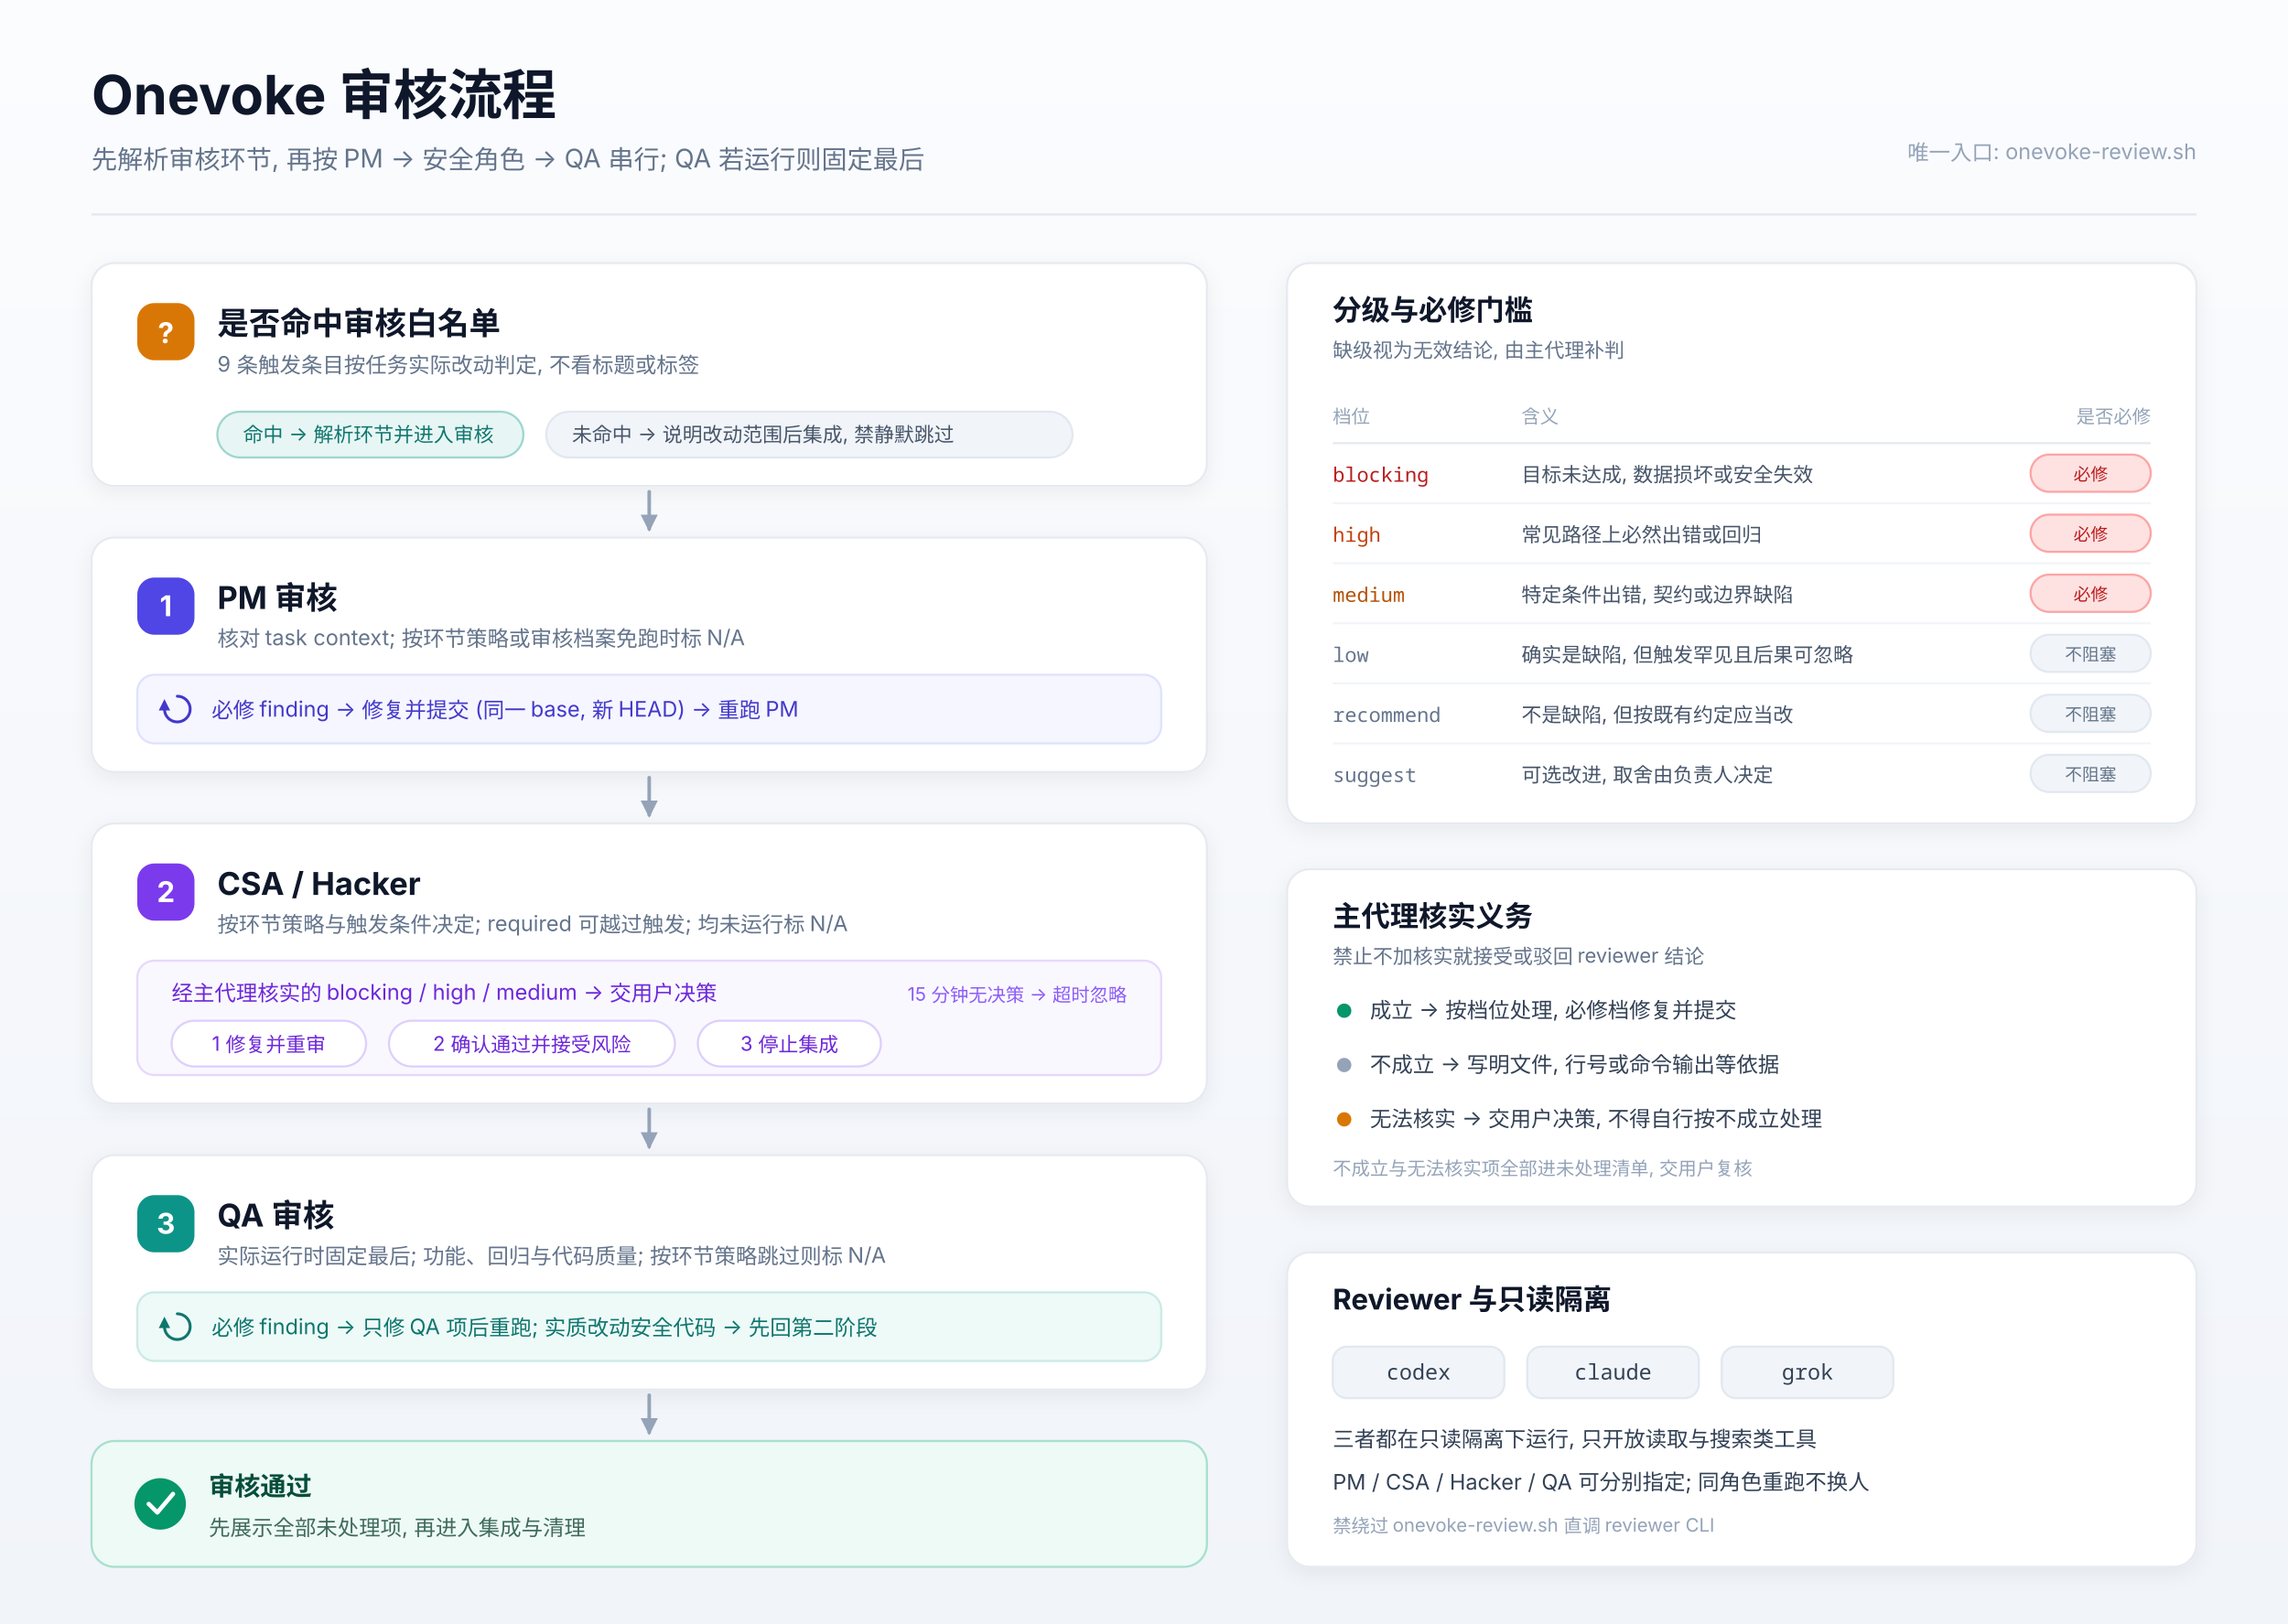
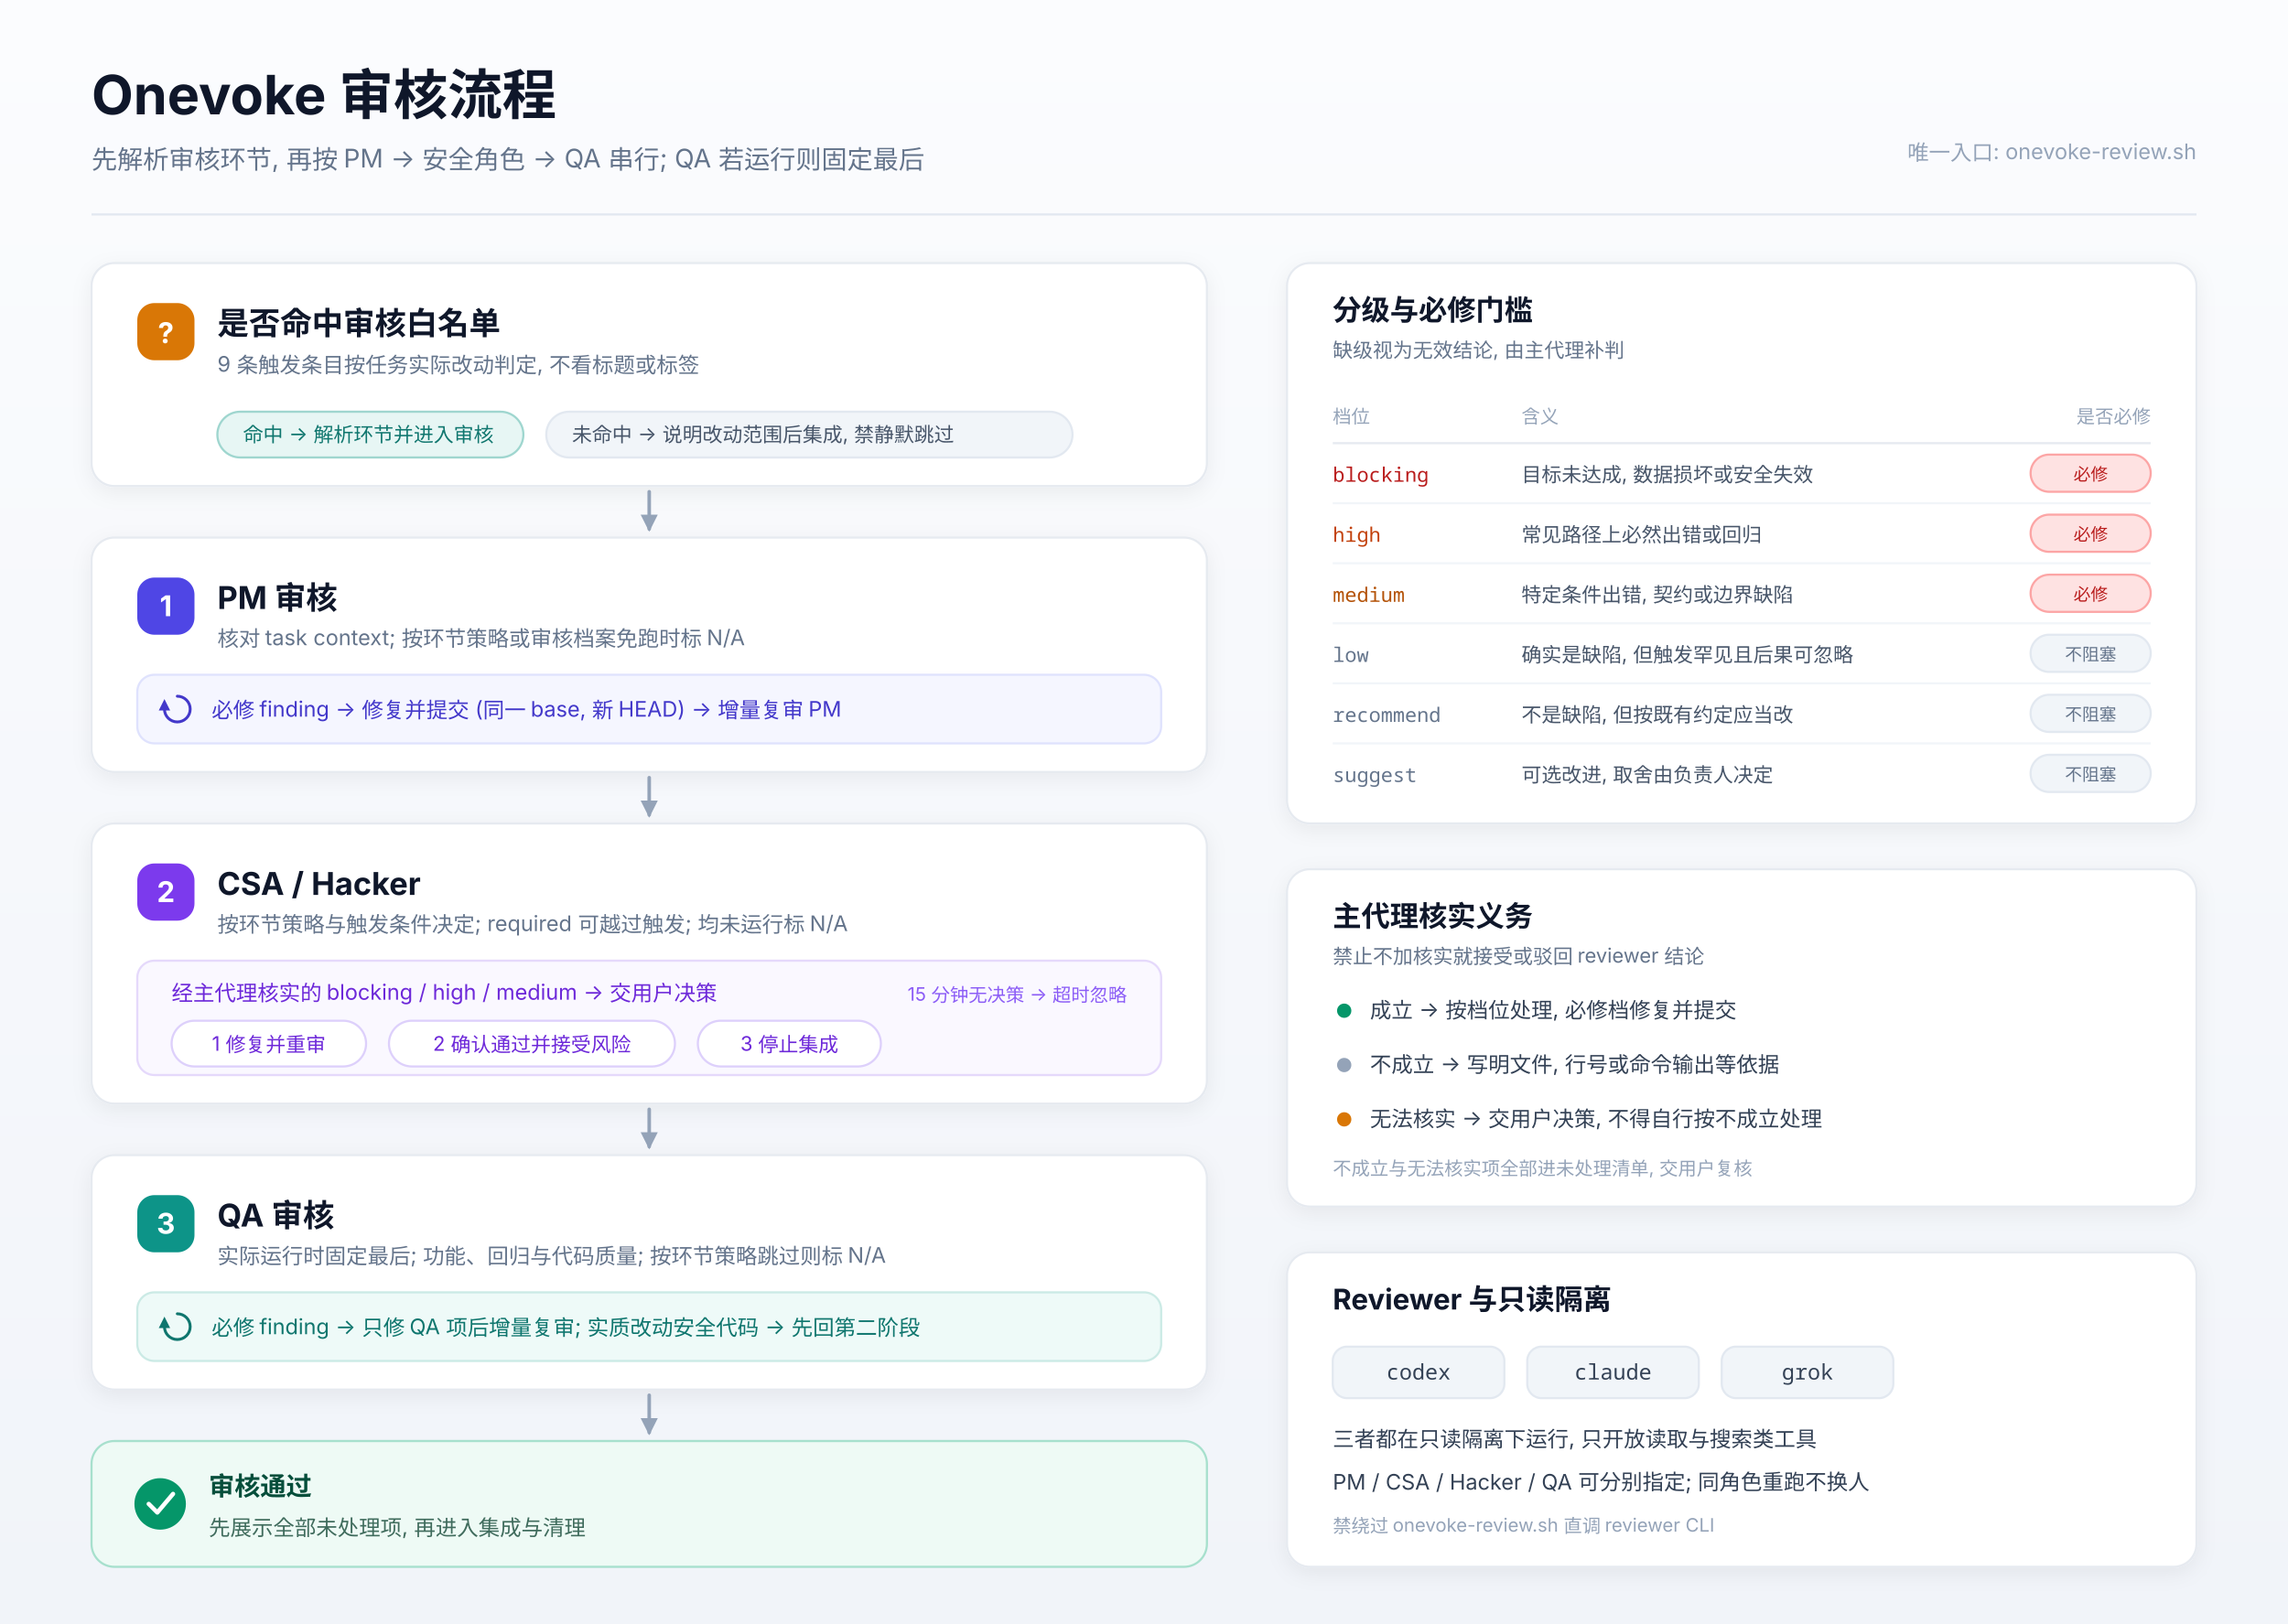
<svg xmlns="http://www.w3.org/2000/svg" width="1600" height="1136" viewBox="0 0 1600 1136" role="img" aria-labelledby="rv-title rv-desc">
  <defs>
    <linearGradient id="bg" x1="0" y1="0" x2="0" y2="1">
      <stop offset="0" stop-color="#fbfcfe" />
      <stop offset="1" stop-color="#f1f4f9" />
    </linearGradient>
    <filter id="card" x="-8%" y="-14%" width="116%" height="132%">
      <feDropShadow dx="0" dy="4" stdDeviation="7" flood-color="#0f172a" flood-opacity="0.06" />
    </filter>
    <marker id="a-slate" markerWidth="12" markerHeight="12" refX="10" refY="6" orient="auto" markerUnits="userSpaceOnUse">
      <path d="M0,0 L12,6 L0,12 Z" fill="#94a3b8" />
    </marker>
    <style>
      .s { font-family: -apple-system, BlinkMacSystemFont, "Noto Sans SC", "PingFang SC", "Source Han Sans SC", "Microsoft YaHei", sans-serif; }
      .m { font-family: "SFMono-Regular", "Cascadia Mono", "Noto Sans Mono", "DejaVu Sans Mono", monospace; }
      .h1 { font-size: 38px; font-weight: 700; fill: #0f172a; }
      .h2 { font-size: 18px; fill: #64748b; }
      .tag { font-size: 15px; fill: #94a3b8; }
      .pt { font-size: 22px; font-weight: 700; fill: #0f172a; }
      .pn { font-size: 15px; fill: #64748b; }
      .bt { font-size: 15px; fill: #334155; }
      .num { font-size: 20px; font-weight: 700; fill: #ffffff; }
      .st { font-size: 20px; font-weight: 700; fill: #0f172a; }
      .panel { fill: #ffffff; stroke: #e6eaf0; stroke-width: 1.5; }
      .flow { fill: none; stroke: #94a3b8; stroke-width: 2.5; stroke-linecap: round; marker-end: url(#a-slate); }
    </style>
  </defs>
  <rect width="1600" height="1136" fill="url(#bg)" />
  <text x="64" y="80" class="s h1">Onevoke 审核流程</text>
  <text x="64" y="118" class="s h2">先解析审核环节, 再按 PM → 安全角色 → QA 串行; QA 若运行则固定最后</text>
  <text x="1536" y="112" text-anchor="end" class="s tag">唯一入口: onevoke-review.sh</text>
  <line x1="64" y1="150" x2="1536" y2="150" stroke="#e2e8f0" stroke-width="1.5" />
  <rect x="64" y="184" width="780" height="156" rx="16" class="panel" filter="url(#card)" />
  <rect x="96" y="212" width="40" height="40" rx="12" fill="#d97706" />
  <text x="116" y="240" text-anchor="middle" class="s num">?</text>
  <text x="152" y="234" class="s pt">是否命中审核白名单</text>
  <text x="152" y="260" class="s pn">9 条触发条目按任务实际改动判定, 不看标题或标签</text>
  <rect x="152" y="288" width="214" height="32" rx="16" fill="#e7f6f4" stroke="#9fd6cf" stroke-width="1.5" />
  <text x="170" y="309" class="s" font-size="14" fill="#0f766e">命中 → 解析环节并进入审核</text>
  <rect x="382" y="288" width="368" height="32" rx="16" fill="#f1f5f9" stroke="#e2e8f0" stroke-width="1.5" />
  <text x="400" y="309" class="s" font-size="14" fill="#475569">未命中 → 说明改动范围后集成, 禁静默跳过</text>
  <path d="M454 344 V370" class="flow" />
  <rect x="64" y="376" width="780" height="164" rx="16" class="panel" filter="url(#card)" />
  <rect x="96" y="404" width="40" height="40" rx="12" fill="#4f46e5" />
  <text x="116" y="431" text-anchor="middle" class="s num">1</text>
  <text x="152" y="426" class="s pt">PM 审核</text>
  <text x="152" y="452" class="s pn">核对 task context; 按环节策略或审核档案免跑时标 N/A</text>
  <rect x="96" y="472" width="716" height="48" rx="12" fill="#f5f6ff" stroke="#dfe2fd" stroke-width="1.5" />
  <path d="M124 487 A9 9 0 1 1 115 496" fill="none" stroke="#4338ca" stroke-width="2" stroke-linecap="round" />
  <path d="M111 497 L119 497 L115 489 Z" fill="#4338ca" />
-   <text x="148" y="502" class="s" font-size="15" fill="#4338ca">必修 finding → 修复并提交 (同一 base, 新 HEAD) → 重跑 PM</text>
+   <text x="148" y="502" class="s" font-size="15" fill="#4338ca">必修 finding → 修复并提交 (同一 base, 新 HEAD) → 增量复审 PM</text>
  <path d="M454 544 V570" class="flow" />
  <rect x="64" y="576" width="780" height="196" rx="16" class="panel" filter="url(#card)" />
  <rect x="96" y="604" width="40" height="40" rx="12" fill="#7c3aed" />
  <text x="116" y="631" text-anchor="middle" class="s num">2</text>
  <text x="152" y="626" class="s pt">CSA / Hacker</text>
  <text x="152" y="652" class="s pn">按环节策略与触发条件决定; required 可越过触发; 均未运行标 N/A</text>
  <rect x="96" y="672" width="716" height="80" rx="12" fill="#faf8ff" stroke="#e5d9fb" stroke-width="1.5" />
  <text x="120" y="700" class="s" font-size="15" fill="#6d28d9">经主代理核实的 blocking / high / medium → 交用户决策</text>
  <text x="788" y="700" text-anchor="end" class="s" font-size="13" fill="#8b5cf6">15 分钟无决策 → 超时忽略</text>
  <rect x="120" y="714" width="136" height="32" rx="16" fill="#ffffff" stroke="#ddd0fb" stroke-width="1.5" />
  <text x="188" y="735" text-anchor="middle" class="s" font-size="14" fill="#6d28d9">1 修复并重审</text>
  <rect x="272" y="714" width="200" height="32" rx="16" fill="#ffffff" stroke="#ddd0fb" stroke-width="1.5" />
  <text x="372" y="735" text-anchor="middle" class="s" font-size="14" fill="#6d28d9">2 确认通过并接受风险</text>
  <rect x="488" y="714" width="128" height="32" rx="16" fill="#ffffff" stroke="#ddd0fb" stroke-width="1.5" />
  <text x="552" y="735" text-anchor="middle" class="s" font-size="14" fill="#6d28d9">3 停止集成</text>
  <path d="M454 776 V802" class="flow" />
  <rect x="64" y="808" width="780" height="164" rx="16" class="panel" filter="url(#card)" />
  <rect x="96" y="836" width="40" height="40" rx="12" fill="#0d9488" />
  <text x="116" y="863" text-anchor="middle" class="s num">3</text>
  <text x="152" y="858" class="s pt">QA 审核</text>
  <text x="152" y="884" class="s pn">实际运行时固定最后; 功能、回归与代码质量; 按环节策略跳过则标 N/A</text>
  <rect x="96" y="904" width="716" height="48" rx="12" fill="#eefaf8" stroke="#cbeae5" stroke-width="1.5" />
  <path d="M124 919 A9 9 0 1 1 115 928" fill="none" stroke="#0f766e" stroke-width="2" stroke-linecap="round" />
  <path d="M111 929 L119 929 L115 921 Z" fill="#0f766e" />
-   <text x="148" y="934" class="s" font-size="15" fill="#0f766e">必修 finding → 只修 QA 项后重跑; 实质改动安全代码 → 先回第二阶段</text>
+   <text x="148" y="934" class="s" font-size="15" fill="#0f766e">必修 finding → 只修 QA 项后增量复审; 实质改动安全代码 → 先回第二阶段</text>
  <path d="M454 976 V1002" class="flow" />
  <rect x="64" y="1008" width="780" height="88" rx="16" fill="#eefaf5" stroke="#a7e0cd" stroke-width="1.5" />
  <circle cx="112" cy="1052" r="18" fill="#059669" />
  <path d="M104 1052 L110 1058 L121 1045" fill="none" stroke="#ffffff" stroke-width="3" stroke-linecap="round" stroke-linejoin="round" />
  <text x="146" y="1046" class="s" font-size="18" font-weight="700" fill="#064e3b">审核通过</text>
  <text x="146" y="1074" class="s" font-size="15" fill="#3f6b5c">先展示全部未处理项, 再进入集成与清理</text>
  <rect x="900" y="184" width="636" height="392" rx="16" class="panel" filter="url(#card)" />
  <text x="932" y="224" class="s st">分级与必修门槛</text>
  <text x="932" y="250" class="s" font-size="14" fill="#64748b">缺级视为无效结论, 由主代理补判</text>
  <text x="932" y="296" class="s" font-size="13" fill="#94a3b8">档位</text>
  <text x="1064" y="296" class="s" font-size="13" fill="#94a3b8">含义</text>
  <text x="1504" y="296" text-anchor="end" class="s" font-size="13" fill="#94a3b8">是否必修</text>
  <line x1="932" y1="310" x2="1504" y2="310" stroke="#e6eaf0" stroke-width="1.5" />
  <text x="932" y="337" class="m" font-size="14" fill="#b91c1c">blocking</text>
  <text x="1064" y="337" class="s" font-size="14" fill="#475569">目标未达成, 数据损坏或安全失效</text>
  <rect x="1420" y="318" width="84" height="26" rx="13" fill="#fee2e2" stroke="#fca5a5" stroke-width="1.5" />
  <text x="1462" y="336" text-anchor="middle" class="s" font-size="12" fill="#b91c1c">必修</text>
  <line x1="932" y1="352" x2="1504" y2="352" stroke="#f1f5f9" stroke-width="1.5" />
  <text x="932" y="379" class="m" font-size="14" fill="#c2410c">high</text>
  <text x="1064" y="379" class="s" font-size="14" fill="#475569">常见路径上必然出错或回归</text>
  <rect x="1420" y="360" width="84" height="26" rx="13" fill="#fee2e2" stroke="#fca5a5" stroke-width="1.5" />
  <text x="1462" y="378" text-anchor="middle" class="s" font-size="12" fill="#b91c1c">必修</text>
  <line x1="932" y1="394" x2="1504" y2="394" stroke="#f1f5f9" stroke-width="1.5" />
  <text x="932" y="421" class="m" font-size="14" fill="#b45309">medium</text>
  <text x="1064" y="421" class="s" font-size="14" fill="#475569">特定条件出错, 契约或边界缺陷</text>
  <rect x="1420" y="402" width="84" height="26" rx="13" fill="#fee2e2" stroke="#fca5a5" stroke-width="1.5" />
  <text x="1462" y="420" text-anchor="middle" class="s" font-size="12" fill="#b91c1c">必修</text>
  <line x1="932" y1="436" x2="1504" y2="436" stroke="#f1f5f9" stroke-width="1.5" />
  <text x="932" y="463" class="m" font-size="14" fill="#64748b">low</text>
  <text x="1064" y="463" class="s" font-size="14" fill="#475569">确实是缺陷, 但触发罕见且后果可忽略</text>
  <rect x="1420" y="444" width="84" height="26" rx="13" fill="#f1f5f9" stroke="#e2e8f0" stroke-width="1.5" />
  <text x="1462" y="462" text-anchor="middle" class="s" font-size="12" fill="#64748b">不阻塞</text>
  <line x1="932" y1="478" x2="1504" y2="478" stroke="#f1f5f9" stroke-width="1.5" />
  <text x="932" y="505" class="m" font-size="14" fill="#64748b">recommend</text>
  <text x="1064" y="505" class="s" font-size="14" fill="#475569">不是缺陷, 但按既有约定应当改</text>
  <rect x="1420" y="486" width="84" height="26" rx="13" fill="#f1f5f9" stroke="#e2e8f0" stroke-width="1.5" />
  <text x="1462" y="504" text-anchor="middle" class="s" font-size="12" fill="#64748b">不阻塞</text>
  <line x1="932" y1="520" x2="1504" y2="520" stroke="#f1f5f9" stroke-width="1.5" />
  <text x="932" y="547" class="m" font-size="14" fill="#64748b">suggest</text>
  <text x="1064" y="547" class="s" font-size="14" fill="#475569">可选改进, 取舍由负责人决定</text>
  <rect x="1420" y="528" width="84" height="26" rx="13" fill="#f1f5f9" stroke="#e2e8f0" stroke-width="1.5" />
  <text x="1462" y="546" text-anchor="middle" class="s" font-size="12" fill="#64748b">不阻塞</text>
  <rect x="900" y="608" width="636" height="236" rx="16" class="panel" filter="url(#card)" />
  <text x="932" y="648" class="s st">主代理核实义务</text>
  <text x="932" y="674" class="s" font-size="14" fill="#64748b">禁止不加核实就接受或驳回 reviewer 结论</text>
  <circle cx="940" cy="707" r="5" fill="#059669" />
  <text x="958" y="712" class="s bt">成立 → 按档位处理, 必修档修复并提交</text>
  <circle cx="940" cy="745" r="5" fill="#94a3b8" />
  <text x="958" y="750" class="s bt">不成立 → 写明文件, 行号或命令输出等依据</text>
  <circle cx="940" cy="783" r="5" fill="#d97706" />
  <text x="958" y="788" class="s bt">无法核实 → 交用户决策, 不得自行按不成立处理</text>
  <text x="932" y="822" class="s" font-size="13" fill="#94a3b8">不成立与无法核实项全部进未处理清单, 交用户复核</text>
  <rect x="900" y="876" width="636" height="220" rx="16" class="panel" filter="url(#card)" />
  <text x="932" y="916" class="s st">Reviewer 与只读隔离</text>
  <rect x="932" y="942" width="120" height="36" rx="10" fill="#f1f5f9" stroke="#e2e8f0" stroke-width="1.5" />
  <text x="992" y="965" text-anchor="middle" class="m" font-size="15" fill="#334155">codex</text>
  <rect x="1068" y="942" width="120" height="36" rx="10" fill="#f1f5f9" stroke="#e2e8f0" stroke-width="1.5" />
  <text x="1128" y="965" text-anchor="middle" class="m" font-size="15" fill="#334155">claude</text>
  <rect x="1204" y="942" width="120" height="36" rx="10" fill="#f1f5f9" stroke="#e2e8f0" stroke-width="1.5" />
  <text x="1264" y="965" text-anchor="middle" class="m" font-size="15" fill="#334155">grok</text>
  <text x="932" y="1012" class="s bt">三者都在只读隔离下运行, 只开放读取与搜索类工具</text>
  <text x="932" y="1042" class="s bt">PM / CSA / Hacker / QA 可分别指定; 同角色重跑不换人</text>
  <text x="932" y="1072" class="s" font-size="13" fill="#94a3b8">禁绕过 onevoke-review.sh 直调 reviewer CLI</text>
</svg>
